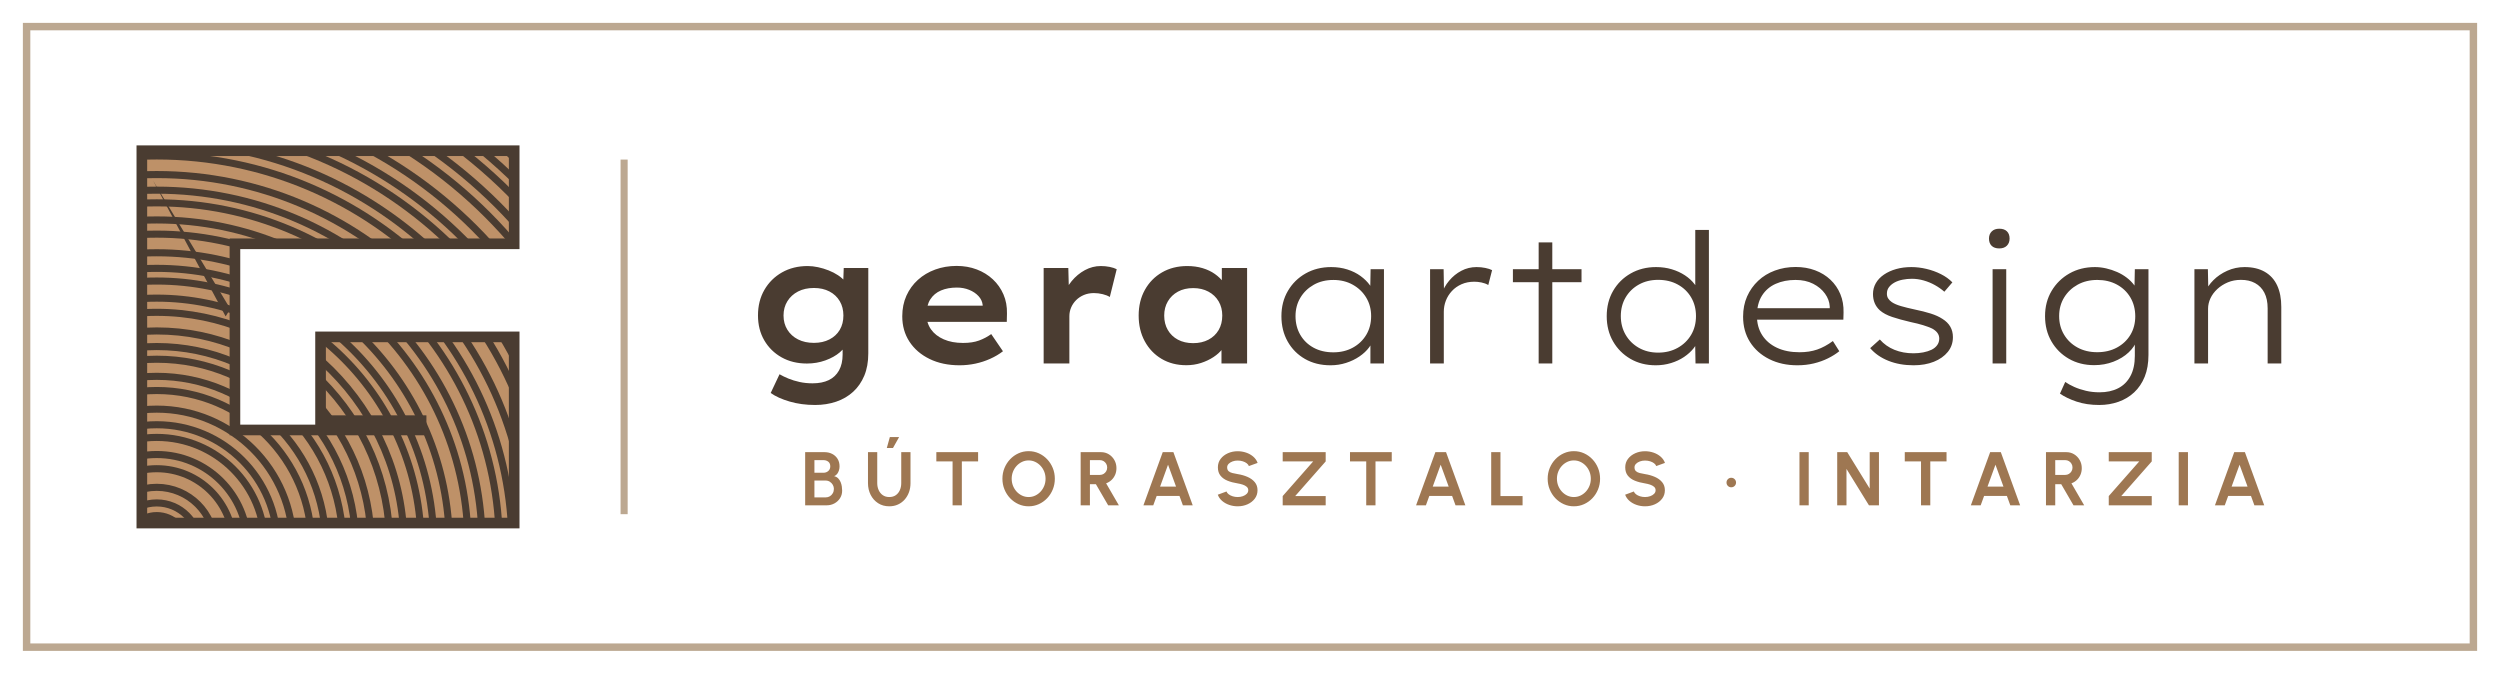
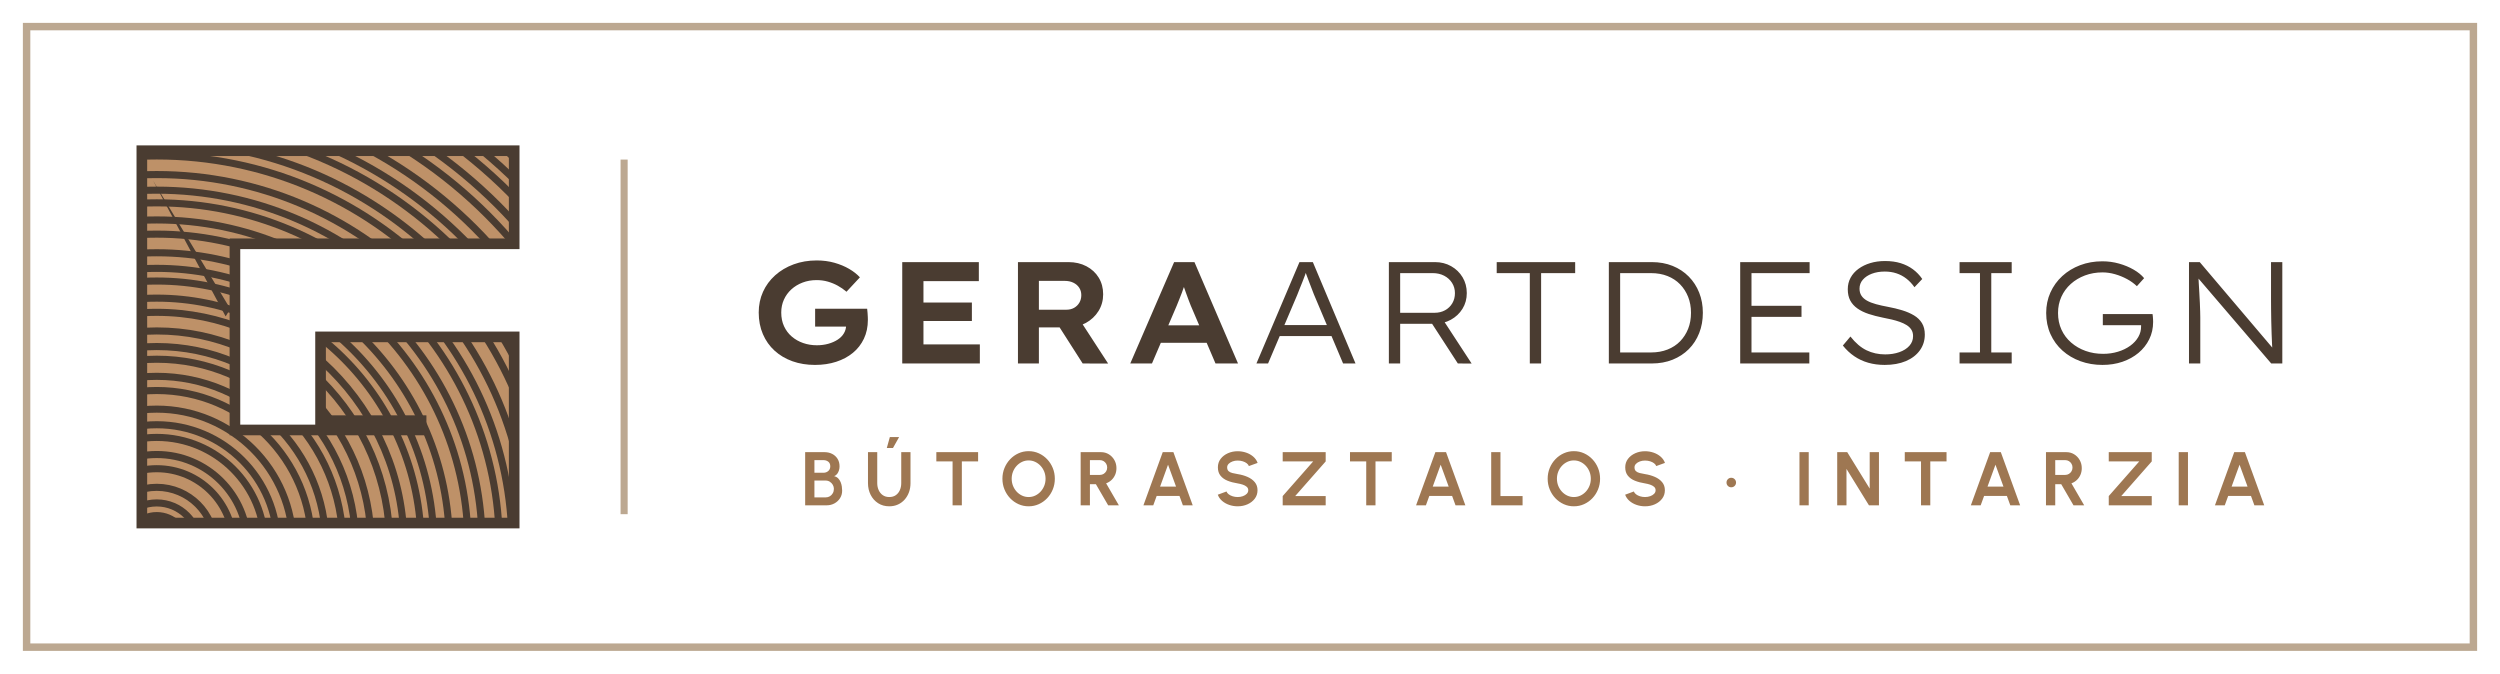
<svg xmlns="http://www.w3.org/2000/svg" viewBox="0 0 282 76" width="282" height="76">
  <rect x="3" y="3" width="276" height="70" fill="none" stroke="#BCA891" stroke-width="0.84" />
  <defs>
    <clipPath id="e10">
      <path d="M16 17H58V27.5H26.5V48.5H47.5V47.45H36.16V38H58V59H16Z" />
    </clipPath>
  </defs>
  <g clip-path="url(#e10)">
    <rect x="16" y="17" width="42" height="42" fill="#BE9168" />
    <circle cx="17.68" cy="61.52" r="3.36" fill="none" stroke="#4A3C31" stroke-width="0.8" />
    <circle cx="17.68" cy="61.52" r="4.79" fill="none" stroke="#4A3C31" stroke-width="0.8" />
    <circle cx="17.68" cy="61.52" r="6.55" fill="none" stroke="#4A3C31" stroke-width="0.8" />
    <circle cx="17.68" cy="61.52" r="8.65" fill="none" stroke="#4A3C31" stroke-width="0.8" />
    <circle cx="17.68" cy="61.52" r="10.25" fill="none" stroke="#4A3C31" stroke-width="0.8" />
    <circle cx="17.68" cy="61.52" r="12.18" fill="none" stroke="#4A3C31" stroke-width="0.8" />
    <circle cx="17.68" cy="61.52" r="13.61" fill="none" stroke="#4A3C31" stroke-width="0.8" />
    <circle cx="17.68" cy="61.52" r="15.37" fill="none" stroke="#4A3C31" stroke-width="0.8" />
    <circle cx="17.68" cy="61.52" r="17.47" fill="none" stroke="#4A3C31" stroke-width="0.8" />
    <circle cx="17.68" cy="61.52" r="19.07" fill="none" stroke="#4A3C31" stroke-width="0.8" />
    <circle cx="17.68" cy="61.52" r="21" fill="none" stroke="#4A3C31" stroke-width="0.8" />
    <circle cx="17.68" cy="61.52" r="22.43" fill="none" stroke="#4A3C31" stroke-width="0.8" />
    <circle cx="17.68" cy="61.52" r="24.19" fill="none" stroke="#4A3C31" stroke-width="0.8" />
    <circle cx="17.68" cy="61.52" r="26.29" fill="none" stroke="#4A3C31" stroke-width="0.8" />
    <circle cx="17.68" cy="61.52" r="27.89" fill="none" stroke="#4A3C31" stroke-width="0.8" />
    <circle cx="17.68" cy="61.52" r="29.82" fill="none" stroke="#4A3C31" stroke-width="0.8" />
    <circle cx="17.68" cy="61.52" r="31.25" fill="none" stroke="#4A3C31" stroke-width="0.8" />
    <circle cx="17.68" cy="61.52" r="33.01" fill="none" stroke="#4A3C31" stroke-width="0.8" />
    <circle cx="17.68" cy="61.52" r="35.11" fill="none" stroke="#4A3C31" stroke-width="0.8" />
    <circle cx="17.68" cy="61.52" r="36.71" fill="none" stroke="#4A3C31" stroke-width="0.8" />
    <circle cx="17.68" cy="61.52" r="38.64" fill="none" stroke="#4A3C31" stroke-width="0.8" />
    <circle cx="17.68" cy="61.52" r="40.07" fill="none" stroke="#4A3C31" stroke-width="0.8" />
    <circle cx="17.68" cy="61.52" r="41.83" fill="none" stroke="#4A3C31" stroke-width="0.8" />
    <circle cx="17.68" cy="61.52" r="43.93" fill="none" stroke="#4A3C31" stroke-width="0.8" />
    <circle cx="17.68" cy="61.52" r="45.53" fill="none" stroke="#4A3C31" stroke-width="0.8" />
    <circle cx="17.68" cy="61.52" r="47.46" fill="none" stroke="#4A3C31" stroke-width="0.8" />
    <circle cx="17.68" cy="61.52" r="48.89" fill="none" stroke="#4A3C31" stroke-width="0.8" />
    <circle cx="17.68" cy="61.52" r="50.65" fill="none" stroke="#4A3C31" stroke-width="0.8" />
    <circle cx="17.68" cy="61.52" r="52.75" fill="none" stroke="#4A3C31" stroke-width="0.8" />
    <circle cx="17.68" cy="61.52" r="54.35" fill="none" stroke="#4A3C31" stroke-width="0.8" />
    <circle cx="17.68" cy="61.52" r="56.28" fill="none" stroke="#4A3C31" stroke-width="0.8" />
    <circle cx="17.68" cy="61.52" r="57.71" fill="none" stroke="#4A3C31" stroke-width="0.8" />
    <circle cx="17.68" cy="61.52" r="59.47" fill="none" stroke="#4A3C31" stroke-width="0.8" />
    <circle cx="17.68" cy="61.52" r="61.57" fill="none" stroke="#4A3C31" stroke-width="0.8" />
    <circle cx="17.68" cy="61.52" r="63.17" fill="none" stroke="#4A3C31" stroke-width="0.8" />
    <circle cx="17.68" cy="61.52" r="65.1" fill="none" stroke="#4A3C31" stroke-width="0.8" />
    <circle cx="17.68" cy="61.52" r="66.53" fill="none" stroke="#4A3C31" stroke-width="0.8" />
    <circle cx="17.68" cy="61.52" r="68.29" fill="none" stroke="#4A3C31" stroke-width="0.8" />
    <circle cx="17.68" cy="61.52" r="70.39" fill="none" stroke="#4A3C31" stroke-width="0.8" />
    <path d="M17.26 20.36L25.98 34.85L25.45 35.69Z" fill="#4A3C31" />
  </g>
  <path d="M16 17H58V27.5H26.5V48.5H47.5V47.45H36.16V38H58V59H16Z" fill="none" stroke="#4A3C31" stroke-width="1.2" />
  <rect x="70" y="18" width=".8" height="40" fill="#BCA891" />
-   <path d="M91.944 45.682Q90.393 45.682 89.073 45.296Q87.753 44.91 86.933 44.329L87.931 42.216Q88.375 42.473 88.941 42.705Q89.508 42.937 90.193 43.088Q90.878 43.239 91.659 43.239Q92.736 43.239 93.487 42.876Q94.238 42.512 94.642 41.782Q95.047 41.051 95.047 39.99V38.426L95.54 38.545Q95.394 39.179 94.736 39.739Q94.079 40.3 93.099 40.653Q92.12 41.006 91.025 41.006Q89.407 41.006 88.167 40.311Q86.926 39.616 86.213 38.395Q85.5 37.175 85.5 35.574Q85.5 33.95 86.223 32.698Q86.946 31.446 88.21 30.727Q89.473 30.009 91.111 30.009Q91.66 30.009 92.273 30.139Q92.887 30.27 93.469 30.501Q94.051 30.731 94.532 31.049Q95.013 31.367 95.324 31.744Q95.636 32.12 95.685 32.526L95.086 32.697L95.173 30.233H97.943V39.864Q97.943 41.301 97.49 42.381Q97.036 43.461 96.231 44.197Q95.426 44.934 94.324 45.308Q93.221 45.682 91.944 45.682ZM91.81 38.676Q92.807 38.676 93.562 38.287Q94.317 37.898 94.727 37.206Q95.136 36.514 95.136 35.59Q95.136 34.666 94.72 33.964Q94.305 33.263 93.556 32.874Q92.807 32.484 91.81 32.484Q90.784 32.484 90.019 32.88Q89.254 33.275 88.818 33.977Q88.382 34.679 88.382 35.59Q88.382 36.502 88.818 37.2Q89.254 37.898 90.019 38.287Q90.784 38.676 91.81 38.676ZM108.24 41.204Q106.313 41.204 104.852 40.489Q103.392 39.775 102.583 38.534Q101.775 37.292 101.775 35.681Q101.775 34.394 102.244 33.355Q102.712 32.317 103.544 31.564Q104.377 30.811 105.496 30.403Q106.616 29.996 107.907 29.996Q109.13 29.996 110.174 30.391Q111.217 30.786 111.99 31.506Q112.763 32.225 113.189 33.208Q113.614 34.19 113.586 35.37L113.565 36.307H103.77L103.302 34.48H111.183L110.846 34.847V34.406Q110.788 33.845 110.375 33.399Q109.962 32.953 109.324 32.695Q108.686 32.437 107.938 32.437Q106.915 32.437 106.143 32.764Q105.372 33.092 104.941 33.765Q104.509 34.439 104.509 35.467Q104.509 36.436 105.02 37.156Q105.53 37.875 106.457 38.279Q107.384 38.684 108.628 38.684Q109.697 38.684 110.441 38.409Q111.184 38.135 111.811 37.684L113.133 39.622Q112.501 40.11 111.699 40.471Q110.897 40.831 110.023 41.018Q109.149 41.204 108.24 41.204ZM117.724 41.0V30.233H120.506L120.601 33.898L119.958 33.464Q120.23 32.505 120.877 31.718Q121.524 30.932 122.378 30.47Q123.232 30.009 124.171 30.009Q124.688 30.009 125.17 30.106Q125.653 30.204 125.965 30.367L125.185 33.501Q124.876 33.302 124.382 33.181Q123.889 33.059 123.395 33.059Q122.774 33.059 122.263 33.274Q121.752 33.489 121.385 33.857Q121.019 34.225 120.822 34.689Q120.625 35.154 120.625 35.673V41.0ZM133.816 41.196Q132.233 41.196 131.023 40.477Q129.814 39.758 129.127 38.492Q128.441 37.226 128.441 35.594Q128.441 33.962 129.14 32.702Q129.838 31.442 131.077 30.725Q132.315 30.009 133.924 30.009Q134.861 30.009 135.654 30.247Q136.447 30.486 137.038 30.906Q137.629 31.326 137.999 31.83Q138.37 32.334 138.474 32.885L137.822 32.859V30.233H140.672V41.0H137.783V38.245L138.397 38.312Q138.284 38.836 137.895 39.352Q137.506 39.867 136.88 40.278Q136.254 40.69 135.475 40.943Q134.696 41.196 133.816 41.196ZM134.591 38.707Q135.568 38.707 136.311 38.318Q137.053 37.929 137.463 37.227Q137.872 36.526 137.872 35.594Q137.872 34.694 137.463 33.995Q137.053 33.295 136.311 32.896Q135.568 32.497 134.591 32.497Q133.606 32.497 132.874 32.896Q132.141 33.295 131.732 33.995Q131.322 34.694 131.322 35.594Q131.322 36.526 131.732 37.227Q132.141 37.929 132.874 38.318Q133.606 38.707 134.591 38.707Z" fill="#4A3C31" />
-   <path d="M150.086 41.204Q148.448 41.204 147.204 40.491Q145.96 39.779 145.252 38.527Q144.544 37.276 144.544 35.667Q144.544 34.059 145.278 32.809Q146.011 31.558 147.278 30.842Q148.546 30.126 150.154 30.126Q151.135 30.126 151.981 30.395Q152.826 30.664 153.47 31.133Q154.114 31.602 154.525 32.173Q154.935 32.745 155.021 33.37L154.551 33.215L154.604 30.364H156.111V41.0H154.582V38.24L154.985 38.008Q154.865 38.608 154.438 39.182Q154.011 39.756 153.341 40.211Q152.67 40.667 151.837 40.935Q151.003 41.204 150.086 41.204ZM150.405 39.743Q151.63 39.743 152.595 39.217Q153.56 38.691 154.112 37.772Q154.664 36.852 154.664 35.657Q154.664 34.502 154.117 33.584Q153.571 32.666 152.606 32.123Q151.64 31.579 150.405 31.579Q149.148 31.579 148.188 32.123Q147.228 32.666 146.681 33.584Q146.134 34.502 146.134 35.657Q146.134 36.838 146.669 37.763Q147.203 38.688 148.163 39.215Q149.123 39.743 150.405 39.743ZM161.312 41.0V30.364H162.84L162.892 33.411L162.6 33.218Q162.872 32.368 163.463 31.663Q164.053 30.959 164.843 30.543Q165.633 30.126 166.56 30.126Q167.069 30.126 167.541 30.223Q168.012 30.319 168.308 30.472L167.878 32.15Q167.538 31.949 167.109 31.863Q166.68 31.777 166.315 31.777Q165.5 31.777 164.861 32.061Q164.221 32.345 163.773 32.829Q163.325 33.312 163.093 33.913Q162.861 34.514 162.861 35.164V41.0ZM173.561 41.0V27.339H175.099V41.0ZM170.656 31.832V30.364H178.396V31.832ZM186.769 41.204Q185.159 41.204 183.913 40.479Q182.667 39.754 181.952 38.508Q181.238 37.261 181.238 35.663Q181.238 34.055 181.96 32.808Q182.683 31.561 183.945 30.844Q185.207 30.126 186.807 30.126Q187.753 30.126 188.579 30.375Q189.404 30.624 190.062 31.058Q190.72 31.492 191.152 32.062Q191.583 32.632 191.721 33.261L191.226 33.109V25.935H192.764V41.0H191.254L191.205 38.215L191.608 38.108Q191.485 38.727 191.049 39.277Q190.612 39.827 189.962 40.265Q189.312 40.703 188.492 40.953Q187.673 41.204 186.769 41.204ZM187.041 39.776Q188.273 39.776 189.238 39.24Q190.203 38.704 190.755 37.778Q191.307 36.852 191.307 35.653Q191.307 34.478 190.764 33.552Q190.221 32.626 189.256 32.097Q188.291 31.567 187.041 31.567Q185.816 31.567 184.865 32.097Q183.914 32.626 183.371 33.548Q182.828 34.471 182.828 35.653Q182.828 36.831 183.369 37.762Q183.91 38.693 184.862 39.235Q185.813 39.776 187.041 39.776ZM202.74 41.204Q200.957 41.204 199.567 40.506Q198.177 39.809 197.399 38.577Q196.621 37.345 196.621 35.726Q196.621 34.454 197.073 33.437Q197.526 32.42 198.324 31.67Q199.122 30.92 200.21 30.518Q201.298 30.116 202.549 30.116Q203.742 30.116 204.744 30.491Q205.746 30.866 206.473 31.552Q207.2 32.239 207.591 33.179Q207.982 34.119 207.952 35.259L207.931 36.057H197.864L197.638 34.767H206.772L206.4 35.042L206.393 34.553Q206.35 33.808 205.86 33.124Q205.37 32.44 204.521 32.008Q203.672 31.577 202.539 31.577Q201.286 31.577 200.301 32.014Q199.316 32.452 198.749 33.349Q198.182 34.247 198.182 35.625Q198.182 36.882 198.773 37.802Q199.364 38.721 200.44 39.227Q201.515 39.733 202.986 39.733Q204.091 39.733 204.969 39.432Q205.848 39.131 206.749 38.469L207.473 39.617Q206.943 40.048 206.207 40.415Q205.471 40.783 204.599 40.993Q203.726 41.204 202.74 41.204ZM215.851 41.204Q214.268 41.204 213.003 40.695Q211.738 40.186 210.956 39.27L212.044 38.292Q212.719 39.063 213.691 39.458Q214.662 39.852 215.836 39.852Q216.411 39.852 216.943 39.75Q217.474 39.647 217.876 39.453Q218.278 39.258 218.513 38.934Q218.748 38.609 218.748 38.19Q218.748 37.491 217.937 37.056Q217.533 36.868 216.935 36.682Q216.337 36.497 215.528 36.329Q214.316 36.047 213.441 35.753Q212.565 35.459 212.05 35.009Q211.66 34.651 211.467 34.194Q211.273 33.737 211.273 33.162Q211.273 32.501 211.594 31.941Q211.914 31.382 212.509 30.976Q213.104 30.571 213.888 30.348Q214.673 30.126 215.602 30.126Q216.437 30.126 217.304 30.332Q218.171 30.538 218.934 30.922Q219.698 31.305 220.228 31.851L219.323 32.906Q218.845 32.487 218.25 32.155Q217.656 31.824 216.989 31.635Q216.322 31.446 215.656 31.446Q215.117 31.446 214.597 31.552Q214.077 31.659 213.694 31.873Q213.311 32.087 213.077 32.393Q212.844 32.699 212.844 33.101Q212.833 33.426 212.982 33.66Q213.13 33.895 213.4 34.083Q213.788 34.341 214.429 34.528Q215.07 34.715 215.99 34.913Q217 35.119 217.784 35.367Q218.568 35.615 219.111 35.972Q219.698 36.336 219.993 36.849Q220.289 37.363 220.289 38.029Q220.289 38.984 219.711 39.697Q219.133 40.41 218.136 40.807Q217.138 41.204 215.851 41.204ZM224.765 41.0V30.364H226.304V41.0ZM225.52 28.023Q224.963 28.023 224.66 27.73Q224.357 27.437 224.357 26.911Q224.357 26.415 224.665 26.107Q224.973 25.798 225.52 25.798Q226.076 25.798 226.379 26.091Q226.682 26.385 226.682 26.911Q226.682 27.406 226.374 27.715Q226.066 28.023 225.52 28.023ZM236.796 45.682Q235.372 45.682 234.239 45.302Q233.106 44.921 232.363 44.4L232.958 43.085Q233.393 43.385 233.979 43.647Q234.566 43.909 235.288 44.08Q236.009 44.252 236.828 44.252Q238.035 44.252 238.926 43.797Q239.818 43.343 240.313 42.421Q240.809 41.499 240.809 40.134V38.35L241.071 38.289Q240.815 39.09 240.113 39.749Q239.411 40.408 238.398 40.799Q237.384 41.189 236.228 41.189Q234.621 41.189 233.372 40.472Q232.122 39.754 231.401 38.508Q230.681 37.261 230.681 35.663Q230.681 34.062 231.42 32.815Q232.16 31.568 233.429 30.847Q234.699 30.126 236.312 30.126Q236.932 30.126 237.576 30.274Q238.22 30.422 238.809 30.682Q239.397 30.941 239.885 31.313Q240.374 31.684 240.716 32.135Q241.058 32.585 241.186 33.081L240.756 33.023L240.809 30.364H242.347V40.023Q242.347 41.449 241.919 42.501Q241.49 43.553 240.735 44.258Q239.981 44.964 238.963 45.323Q237.944 45.682 236.796 45.682ZM236.569 39.729Q237.822 39.729 238.794 39.203Q239.765 38.677 240.312 37.766Q240.858 36.855 240.858 35.667Q240.851 34.468 240.302 33.545Q239.752 32.622 238.785 32.099Q237.818 31.577 236.576 31.577Q235.329 31.577 234.363 32.108Q233.397 32.639 232.834 33.558Q232.271 34.477 232.271 35.653Q232.271 36.824 232.825 37.749Q233.379 38.673 234.345 39.201Q235.311 39.729 236.569 39.729ZM247.531 41.0V30.364H249.049L249.101 32.91L248.741 32.975Q249.021 32.256 249.669 31.605Q250.317 30.953 251.235 30.54Q252.154 30.126 253.189 30.126Q254.541 30.126 255.472 30.664Q256.403 31.202 256.866 32.203Q257.329 33.204 257.329 34.619V41.0H255.79V34.784Q255.79 33.731 255.421 33.018Q255.052 32.306 254.374 31.934Q253.697 31.562 252.771 31.569Q251.964 31.569 251.293 31.852Q250.622 32.135 250.117 32.601Q249.611 33.068 249.34 33.644Q249.07 34.22 249.07 34.83V41.0H248.305Q248.108 41.0 247.918 41.0Q247.729 41.0 247.531 41.0Z" fill="#4A3C31" />
+   <path d="M91.926 41.163Q90.546 41.163 89.388 40.75Q88.231 40.337 87.378 39.561Q86.525 38.785 86.054 37.689Q85.583 36.593 85.583 35.251Q85.583 33.994 86.065 32.922Q86.547 31.851 87.436 31.056Q88.326 30.26 89.521 29.819Q90.716 29.378 92.132 29.378Q93.195 29.378 94.123 29.639Q95.05 29.901 95.787 30.332Q96.523 30.764 96.996 31.284L95.484 32.909Q95.025 32.515 94.499 32.226Q93.973 31.936 93.376 31.765Q92.779 31.595 92.112 31.595Q91.263 31.595 90.537 31.871Q89.81 32.146 89.269 32.638Q88.727 33.13 88.426 33.797Q88.124 34.464 88.124 35.251Q88.124 36.116 88.439 36.801Q88.754 37.486 89.311 37.963Q89.869 38.441 90.594 38.693Q91.318 38.946 92.144 38.946Q92.829 38.946 93.435 38.777Q94.04 38.609 94.498 38.307Q94.956 38.005 95.2 37.584Q95.445 37.163 95.441 36.685V36.35L95.769 36.843H91.946V34.826H97.815Q97.841 35.038 97.86 35.286Q97.88 35.533 97.888 35.751Q97.896 35.969 97.896 36.083Q97.896 37.263 97.449 38.205Q97.001 39.148 96.206 39.801Q95.411 40.455 94.323 40.809Q93.234 41.163 91.926 41.163ZM101.773 41.0V29.565H110.413V31.715H104.166V38.85H110.527V41.0ZM102.982 36.207V34.127H109.629V36.207ZM114.825 41.0V29.565H120.514Q121.656 29.565 122.547 30.032Q123.437 30.5 123.937 31.32Q124.436 32.14 124.436 33.197Q124.436 34.243 123.909 35.089Q123.382 35.934 122.479 36.431Q121.577 36.927 120.472 36.927H117.187V41.0ZM122.126 41.0 118.827 35.838 121.371 35.43 124.998 41.01ZM117.187 34.936H120.295Q120.783 34.936 121.159 34.724Q121.535 34.512 121.753 34.139Q121.971 33.767 121.971 33.289Q121.971 32.813 121.733 32.452Q121.495 32.091 121.073 31.887Q120.651 31.683 120.1 31.683H117.187ZM127.494 41.0 132.441 29.565H134.734L139.649 41.0H137.109L134.31 34.451Q134.19 34.154 134.051 33.782Q133.913 33.411 133.771 33.018Q133.63 32.624 133.502 32.25Q133.374 31.875 133.286 31.576L133.797 31.566Q133.696 31.931 133.57 32.304Q133.443 32.677 133.304 33.047Q133.165 33.418 133.018 33.776Q132.871 34.134 132.731 34.491L129.942 41.0ZM129.761 38.668 130.593 36.696H136.453L137.094 38.668Z" fill="#4A3C31" />
+   <path d="M141.725 41.0 146.579 29.565H148.089L152.902 41.0H151.5L148.202 33.19Q148.05 32.803 147.911 32.433Q147.772 32.063 147.634 31.709Q147.496 31.356 147.366 30.998Q147.236 30.64 147.113 30.285L147.463 30.277Q147.321 30.717 147.188 31.083Q147.054 31.45 146.916 31.792Q146.778 32.134 146.634 32.49Q146.49 32.846 146.325 33.273L143.037 41.0ZM143.761 37.91 144.269 36.668H150.296L150.708 37.91ZM156.664 41.0V29.565H161.862Q162.875 29.565 163.691 30.026Q164.508 30.487 164.981 31.279Q165.454 32.07 165.454 33.058Q165.454 34.047 164.969 34.83Q164.484 35.613 163.653 36.069Q162.822 36.525 161.799 36.525H157.938V41.0ZM164.445 41.0 161.179 35.965 162.442 35.559 166.001 41.008ZM157.938 35.283H161.814Q162.489 35.283 163.009 34.994Q163.529 34.706 163.823 34.204Q164.117 33.702 164.117 33.067Q164.117 32.426 163.793 31.913Q163.47 31.399 162.904 31.103Q162.338 30.808 161.613 30.808H157.938ZM172.563 41.0V30.808H168.828V29.565H177.679V30.808H173.838V41.0ZM181.477 41.0V29.565H186.316Q187.612 29.565 188.67 29.993Q189.727 30.42 190.491 31.194Q191.255 31.968 191.668 33.009Q192.082 34.049 192.082 35.283Q192.082 36.524 191.668 37.573Q191.255 38.621 190.495 39.383Q189.735 40.145 188.674 40.573Q187.612 41.0 186.316 41.0ZM182.752 39.988 182.61 39.757H186.234Q187.264 39.757 188.1 39.427Q188.936 39.096 189.517 38.498Q190.098 37.899 190.422 37.09Q190.745 36.28 190.745 35.283Q190.745 34.302 190.422 33.488Q190.098 32.674 189.513 32.071Q188.928 31.469 188.096 31.138Q187.264 30.808 186.234 30.808H182.561L182.752 30.61ZM196.294 41.0V29.565H204.125V30.808H197.568V39.757H204.092V41.0ZM196.926 35.74V34.497H203.21V35.74ZM212.592 41.163Q211.601 41.163 210.742 40.918Q209.882 40.673 209.164 40.183Q208.445 39.694 207.874 38.976L208.729 37.96Q209.585 39.048 210.544 39.512Q211.502 39.976 212.653 39.976Q213.522 39.976 214.242 39.725Q214.961 39.474 215.38 39.004Q215.799 38.534 215.794 37.91Q215.794 37.482 215.598 37.182Q215.403 36.881 215.067 36.67Q214.731 36.46 214.294 36.306Q213.858 36.152 213.381 36.04Q212.905 35.928 212.412 35.835Q211.521 35.657 210.785 35.414Q210.049 35.17 209.519 34.796Q208.989 34.422 208.709 33.899Q208.429 33.376 208.429 32.621Q208.429 31.911 208.747 31.326Q209.065 30.741 209.64 30.321Q210.215 29.901 210.978 29.672Q211.74 29.444 212.629 29.444Q213.614 29.444 214.393 29.685Q215.172 29.927 215.781 30.377Q216.39 30.828 216.831 31.47L215.952 32.398Q215.554 31.829 215.044 31.432Q214.534 31.035 213.924 30.833Q213.315 30.631 212.605 30.631Q211.788 30.631 211.147 30.874Q210.506 31.116 210.13 31.548Q209.754 31.979 209.754 32.562Q209.754 33.02 209.969 33.349Q210.184 33.679 210.592 33.91Q211 34.142 211.606 34.308Q212.211 34.475 212.962 34.612Q213.814 34.769 214.569 35.001Q215.325 35.233 215.901 35.578Q216.476 35.924 216.798 36.449Q217.119 36.975 217.119 37.739Q217.119 38.746 216.556 39.525Q215.993 40.304 214.978 40.734Q213.963 41.163 212.592 41.163ZM221.038 41.0V39.757H223.342V30.808H221.038V29.565H226.919V30.808H224.616V39.757H226.919V41.0ZM237.156 41.163Q235.825 41.163 234.672 40.744Q233.518 40.324 232.651 39.55Q231.783 38.775 231.296 37.692Q230.809 36.608 230.809 35.302Q230.809 34.057 231.286 32.994Q231.764 31.931 232.625 31.14Q233.487 30.349 234.644 29.912Q235.801 29.475 237.143 29.475Q238.122 29.475 239.032 29.733Q239.943 29.99 240.681 30.418Q241.419 30.846 241.857 31.377L241.041 32.281Q240.552 31.815 239.918 31.474Q239.285 31.133 238.575 30.93Q237.864 30.726 237.16 30.726Q236.101 30.726 235.185 31.07Q234.27 31.414 233.585 32.029Q232.899 32.644 232.522 33.48Q232.145 34.316 232.145 35.302Q232.145 36.342 232.534 37.187Q232.923 38.033 233.627 38.643Q234.33 39.254 235.25 39.583Q236.169 39.913 237.234 39.913Q238.117 39.913 238.904 39.674Q239.691 39.435 240.282 39.008Q240.874 38.58 241.199 38.015Q241.524 37.449 241.514 36.814V36.311L241.796 36.685H237.198V35.429H242.808Q242.832 35.574 242.844 35.732Q242.856 35.89 242.864 36.042Q242.872 36.194 242.872 36.314Q242.872 37.382 242.433 38.272Q241.993 39.162 241.22 39.807Q240.447 40.452 239.412 40.808Q238.376 41.163 237.156 41.163ZM246.918 41.0V29.565H248.131L256.556 39.495L256.371 39.791Q256.315 39.482 256.29 38.912Q256.265 38.343 256.238 37.644Q256.211 36.945 256.198 36.221Q256.185 35.497 256.178 34.854Q256.171 34.212 256.171 33.77V29.565H257.445V41.0H256.194L247.827 31.231L247.967 30.884Q247.988 31.359 248.019 31.918Q248.049 32.477 248.086 33.055Q248.122 33.633 248.144 34.168Q248.165 34.704 248.179 35.133Q248.192 35.563 248.192 35.799V41.0Z" fill="#4A3C31" />
  <path d="M90.822 57.0V51.003H93.007Q93.48 51.003 93.865 51.197Q94.249 51.392 94.475 51.753Q94.701 52.114 94.701 52.61Q94.701 52.828 94.636 53.05Q94.57 53.272 94.437 53.45Q94.304 53.627 94.094 53.712Q94.374 53.781 94.55 53.963Q94.726 54.144 94.824 54.385Q94.921 54.625 94.958 54.876Q94.995 55.128 94.995 55.344Q94.995 55.816 94.759 56.19Q94.524 56.565 94.127 56.782Q93.731 57.0 93.251 57.0ZM91.867 56.105H93.145Q93.399 56.105 93.607 55.98Q93.814 55.855 93.939 55.636Q94.063 55.418 94.063 55.14Q94.063 54.901 93.939 54.687Q93.814 54.473 93.607 54.34Q93.399 54.207 93.145 54.207H91.867ZM91.867 53.327H92.889Q93.204 53.327 93.43 53.129Q93.655 52.931 93.655 52.603Q93.655 52.256 93.43 52.079Q93.204 51.903 92.889 51.903H91.867ZM100.309 57.111Q99.589 57.111 99.049 56.76Q98.508 56.409 98.208 55.816Q97.908 55.222 97.908 54.498V51.003H98.953V54.498Q98.953 54.927 99.113 55.284Q99.272 55.64 99.576 55.853Q99.879 56.066 100.309 56.066Q100.747 56.066 101.048 55.854Q101.349 55.642 101.504 55.285Q101.66 54.928 101.66 54.498V51.003H102.705V54.498Q102.705 55.042 102.535 55.516Q102.364 55.989 102.047 56.349Q101.729 56.709 101.289 56.91Q100.849 57.111 100.309 57.111ZM100.033 50.531 100.375 49.298H101.421L100.73 50.531ZM110.33 51.003V52.048H108.496V57.0H107.451V52.048H105.619V51.003ZM116.029 57.111Q115.42 57.111 114.885 56.869Q114.349 56.627 113.942 56.199Q113.535 55.771 113.304 55.207Q113.073 54.644 113.073 54.001Q113.073 53.359 113.304 52.795Q113.535 52.232 113.942 51.804Q114.349 51.375 114.885 51.133Q115.42 50.891 116.029 50.891Q116.641 50.891 117.177 51.133Q117.712 51.375 118.119 51.804Q118.526 52.232 118.755 52.795Q118.985 53.359 118.985 54.001Q118.985 54.644 118.755 55.207Q118.526 55.771 118.119 56.199Q117.712 56.627 117.177 56.869Q116.641 57.111 116.029 57.111ZM116.029 56.066Q116.424 56.066 116.769 55.903Q117.115 55.74 117.378 55.456Q117.642 55.171 117.791 54.798Q117.939 54.425 117.939 54.001Q117.939 53.576 117.79 53.202Q117.64 52.828 117.377 52.545Q117.113 52.261 116.768 52.099Q116.422 51.936 116.029 51.936Q115.633 51.936 115.288 52.099Q114.943 52.262 114.679 52.547Q114.415 52.831 114.267 53.204Q114.118 53.578 114.118 54.001Q114.118 54.428 114.267 54.801Q114.417 55.174 114.68 55.459Q114.944 55.743 115.29 55.905Q115.635 56.066 116.029 56.066ZM121.898 57.0V51.003H124.197Q124.685 51.003 125.079 51.246Q125.473 51.489 125.704 51.899Q125.935 52.309 125.935 52.808Q125.935 53.213 125.789 53.554Q125.642 53.896 125.379 54.144Q125.116 54.392 124.771 54.52L126.208 57.0H125.002L123.616 54.614H122.943V57.0ZM122.943 53.569H124.079Q124.301 53.569 124.485 53.457Q124.669 53.345 124.78 53.157Q124.89 52.968 124.89 52.736Q124.89 52.503 124.78 52.315Q124.669 52.126 124.485 52.015Q124.301 51.903 124.079 51.903H122.943ZM131.157 51.003H132.359L134.538 57.0H133.429L133.043 55.938H130.474L130.088 57.0H128.979ZM130.857 54.892H132.659L131.755 52.419ZM139.611 57.111Q139.115 57.111 138.657 56.954Q138.2 56.798 137.858 56.504Q137.515 56.21 137.367 55.802L138.348 55.439Q138.409 55.613 138.593 55.755Q138.777 55.897 139.042 55.981Q139.307 56.066 139.611 56.066Q139.922 56.066 140.194 55.969Q140.466 55.873 140.635 55.7Q140.803 55.528 140.803 55.297Q140.803 55.061 140.628 54.908Q140.452 54.755 140.178 54.665Q139.904 54.575 139.611 54.528Q138.974 54.43 138.468 54.225Q137.962 54.019 137.67 53.654Q137.377 53.288 137.377 52.714Q137.377 52.167 137.688 51.76Q137.999 51.352 138.509 51.125Q139.019 50.899 139.611 50.899Q140.103 50.899 140.561 51.054Q141.019 51.209 141.364 51.505Q141.709 51.8 141.859 52.216L140.874 52.572Q140.813 52.397 140.63 52.257Q140.446 52.116 140.181 52.034Q139.917 51.951 139.611 51.951Q139.307 51.947 139.036 52.046Q138.765 52.144 138.594 52.317Q138.423 52.489 138.423 52.714Q138.423 52.999 138.583 53.145Q138.743 53.292 139.012 53.358Q139.281 53.425 139.611 53.479Q140.213 53.572 140.723 53.795Q141.232 54.018 141.54 54.389Q141.848 54.76 141.848 55.297Q141.848 55.841 141.539 56.25Q141.229 56.658 140.721 56.885Q140.212 57.111 139.611 57.111ZM144.688 57.0V55.955L148.126 52.048H144.688V51.003H149.537V52.048L146.099 55.955H149.537V57.0ZM156.99 51.003V52.048H155.156V57.0H154.111V52.048H152.279V51.003ZM161.911 51.003H163.113L165.292 57.0H164.183L163.797 55.938H161.228L160.842 57.0H159.733ZM161.611 54.892H163.413L162.509 52.419ZM168.207 57.0V51.003H169.252V55.955H171.747V57.0ZM177.533 57.111Q176.924 57.111 176.389 56.869Q175.853 56.627 175.446 56.199Q175.039 55.771 174.808 55.207Q174.577 54.644 174.577 54.001Q174.577 53.359 174.808 52.795Q175.039 52.232 175.446 51.804Q175.853 51.375 176.389 51.133Q176.924 50.891 177.533 50.891Q178.145 50.891 178.681 51.133Q179.216 51.375 179.623 51.804Q180.03 52.232 180.259 52.795Q180.489 53.359 180.489 54.001Q180.489 54.644 180.259 55.207Q180.03 55.771 179.623 56.199Q179.216 56.627 178.681 56.869Q178.145 57.111 177.533 57.111ZM177.533 56.066Q177.928 56.066 178.273 55.903Q178.619 55.74 178.882 55.456Q179.146 55.171 179.295 54.798Q179.443 54.425 179.443 54.001Q179.443 53.576 179.294 53.202Q179.144 52.828 178.881 52.545Q178.617 52.261 178.272 52.099Q177.926 51.936 177.533 51.936Q177.137 51.936 176.792 52.099Q176.446 52.262 176.183 52.547Q175.919 52.831 175.771 53.204Q175.622 53.578 175.622 54.001Q175.622 54.428 175.771 54.801Q175.921 55.174 176.184 55.459Q176.448 55.743 176.793 55.905Q177.139 56.066 177.533 56.066ZM185.56 57.111Q185.064 57.111 184.607 56.954Q184.149 56.798 183.807 56.504Q183.464 56.21 183.316 55.802L184.298 55.439Q184.358 55.613 184.542 55.755Q184.726 55.897 184.991 55.981Q185.257 56.066 185.56 56.066Q185.871 56.066 186.144 55.969Q186.416 55.873 186.584 55.7Q186.752 55.528 186.752 55.297Q186.752 55.061 186.577 54.908Q186.401 54.755 186.127 54.665Q185.853 54.575 185.56 54.528Q184.923 54.43 184.417 54.225Q183.911 54.019 183.619 53.654Q183.326 53.288 183.326 52.714Q183.326 52.167 183.637 51.76Q183.948 51.352 184.458 51.125Q184.968 50.899 185.56 50.899Q186.052 50.899 186.511 51.054Q186.969 51.209 187.313 51.505Q187.658 51.8 187.808 52.216L186.823 52.572Q186.763 52.397 186.579 52.257Q186.395 52.116 186.13 52.034Q185.866 51.951 185.56 51.951Q185.257 51.947 184.985 52.046Q184.714 52.144 184.543 52.317Q184.372 52.489 184.372 52.714Q184.372 52.999 184.532 53.145Q184.692 53.292 184.961 53.358Q185.231 53.425 185.56 53.479Q186.162 53.572 186.672 53.795Q187.181 54.018 187.489 54.389Q187.798 54.76 187.798 55.297Q187.798 55.841 187.488 56.25Q187.178 56.658 186.67 56.885Q186.161 57.111 185.56 57.111ZM195.286 54.967Q195.061 54.967 194.905 54.811Q194.75 54.655 194.75 54.428Q194.75 54.208 194.905 54.05Q195.061 53.892 195.286 53.892Q195.509 53.892 195.667 54.05Q195.825 54.208 195.825 54.428Q195.825 54.655 195.667 54.811Q195.509 54.967 195.286 54.967ZM202.979 57.0V51.003H204.024V57.0ZM207.237 57.0V51.003H208.367L210.901 55.111V51.003H211.946V57.0H210.818L208.283 52.891V57.0ZM219.569 51.003V52.048H217.736V57.0H216.69V52.048H214.858V51.003ZM224.49 51.003H225.692L227.871 57.0H226.762L226.376 55.938H223.807L223.421 57.0H222.312ZM224.19 54.892H225.992L225.088 52.419ZM230.786 57.0V51.003H233.085Q233.573 51.003 233.967 51.246Q234.361 51.489 234.592 51.899Q234.824 52.309 234.824 52.808Q234.824 53.213 234.677 53.554Q234.531 53.896 234.267 54.144Q234.004 54.392 233.659 54.52L235.096 57.0H233.89L232.505 54.614H231.831V57.0ZM231.831 53.569H232.967Q233.189 53.569 233.373 53.457Q233.558 53.345 233.668 53.157Q233.778 52.968 233.778 52.736Q233.778 52.503 233.668 52.315Q233.558 52.126 233.373 52.015Q233.189 51.903 232.967 51.903H231.831ZM237.867 57.0V55.955L241.306 52.048H237.867V51.003H242.717V52.048L239.278 55.955H242.717V57.0ZM245.758 57.0V51.003H246.803V57.0ZM252.023 51.003H253.225L255.404 57.0H254.295L253.909 55.938H251.34L250.954 57.0H249.845ZM251.723 54.892H253.525L252.621 52.419Z" fill="#9E7752" />
</svg>
